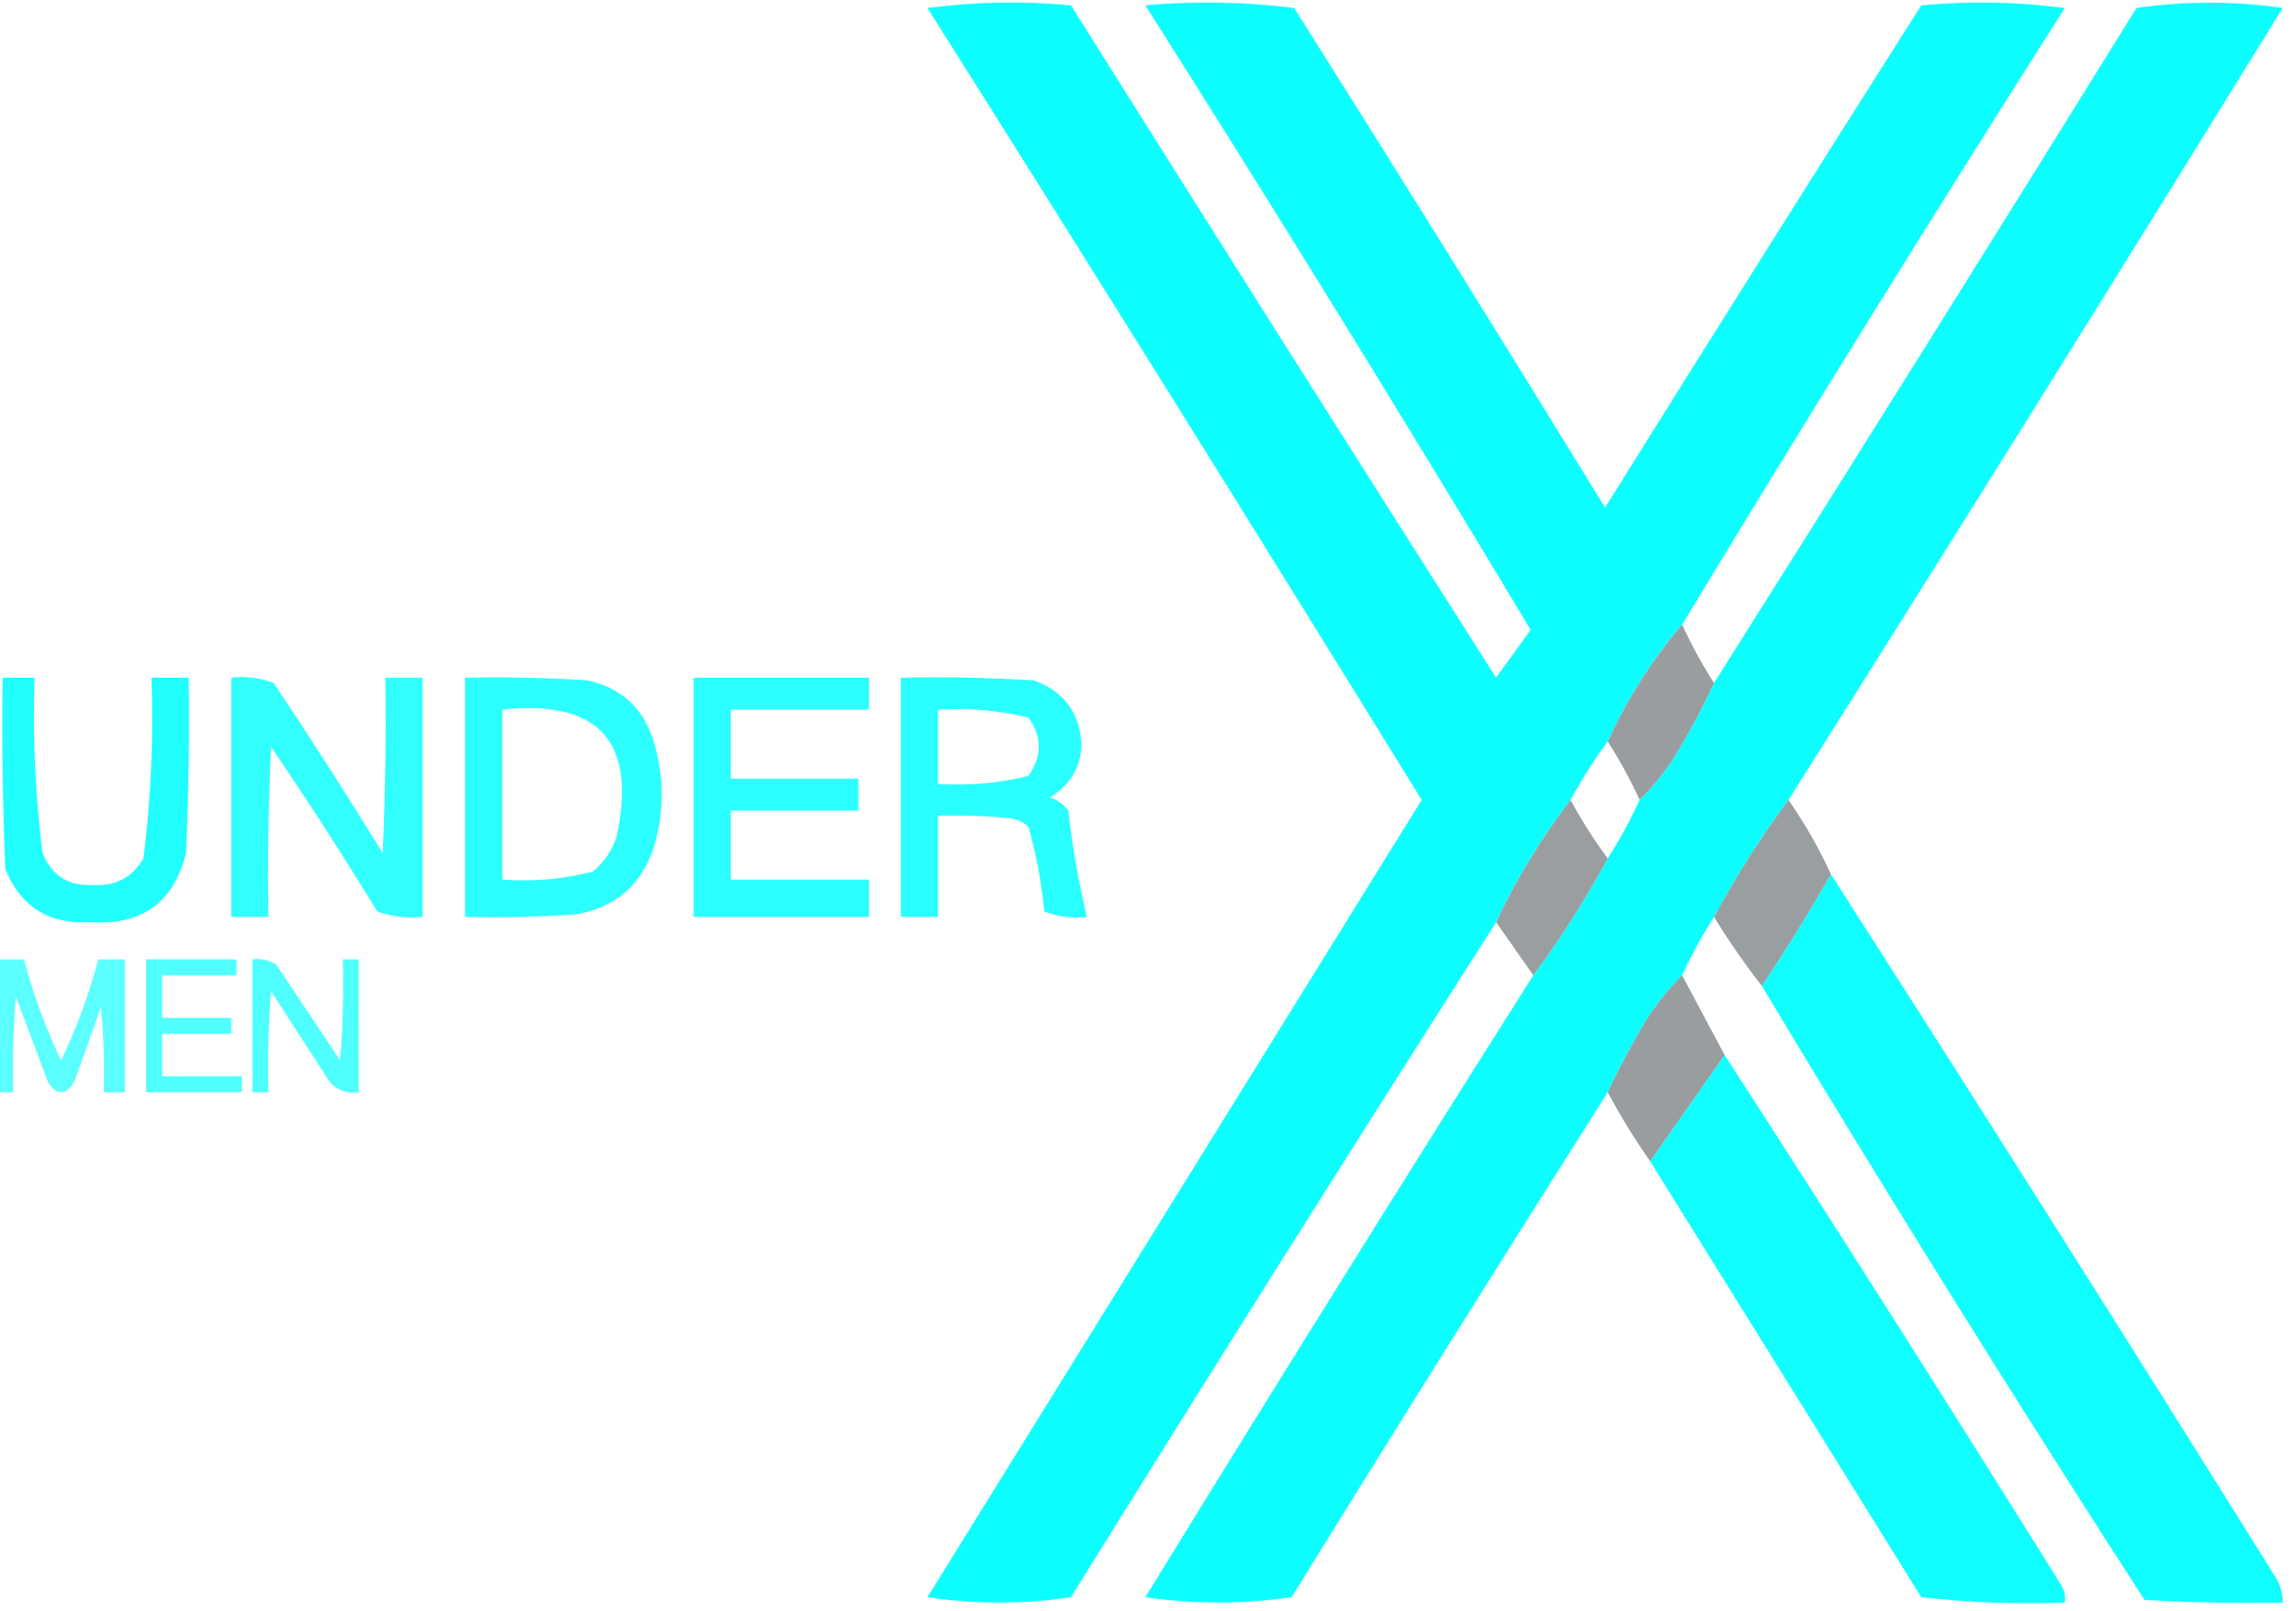
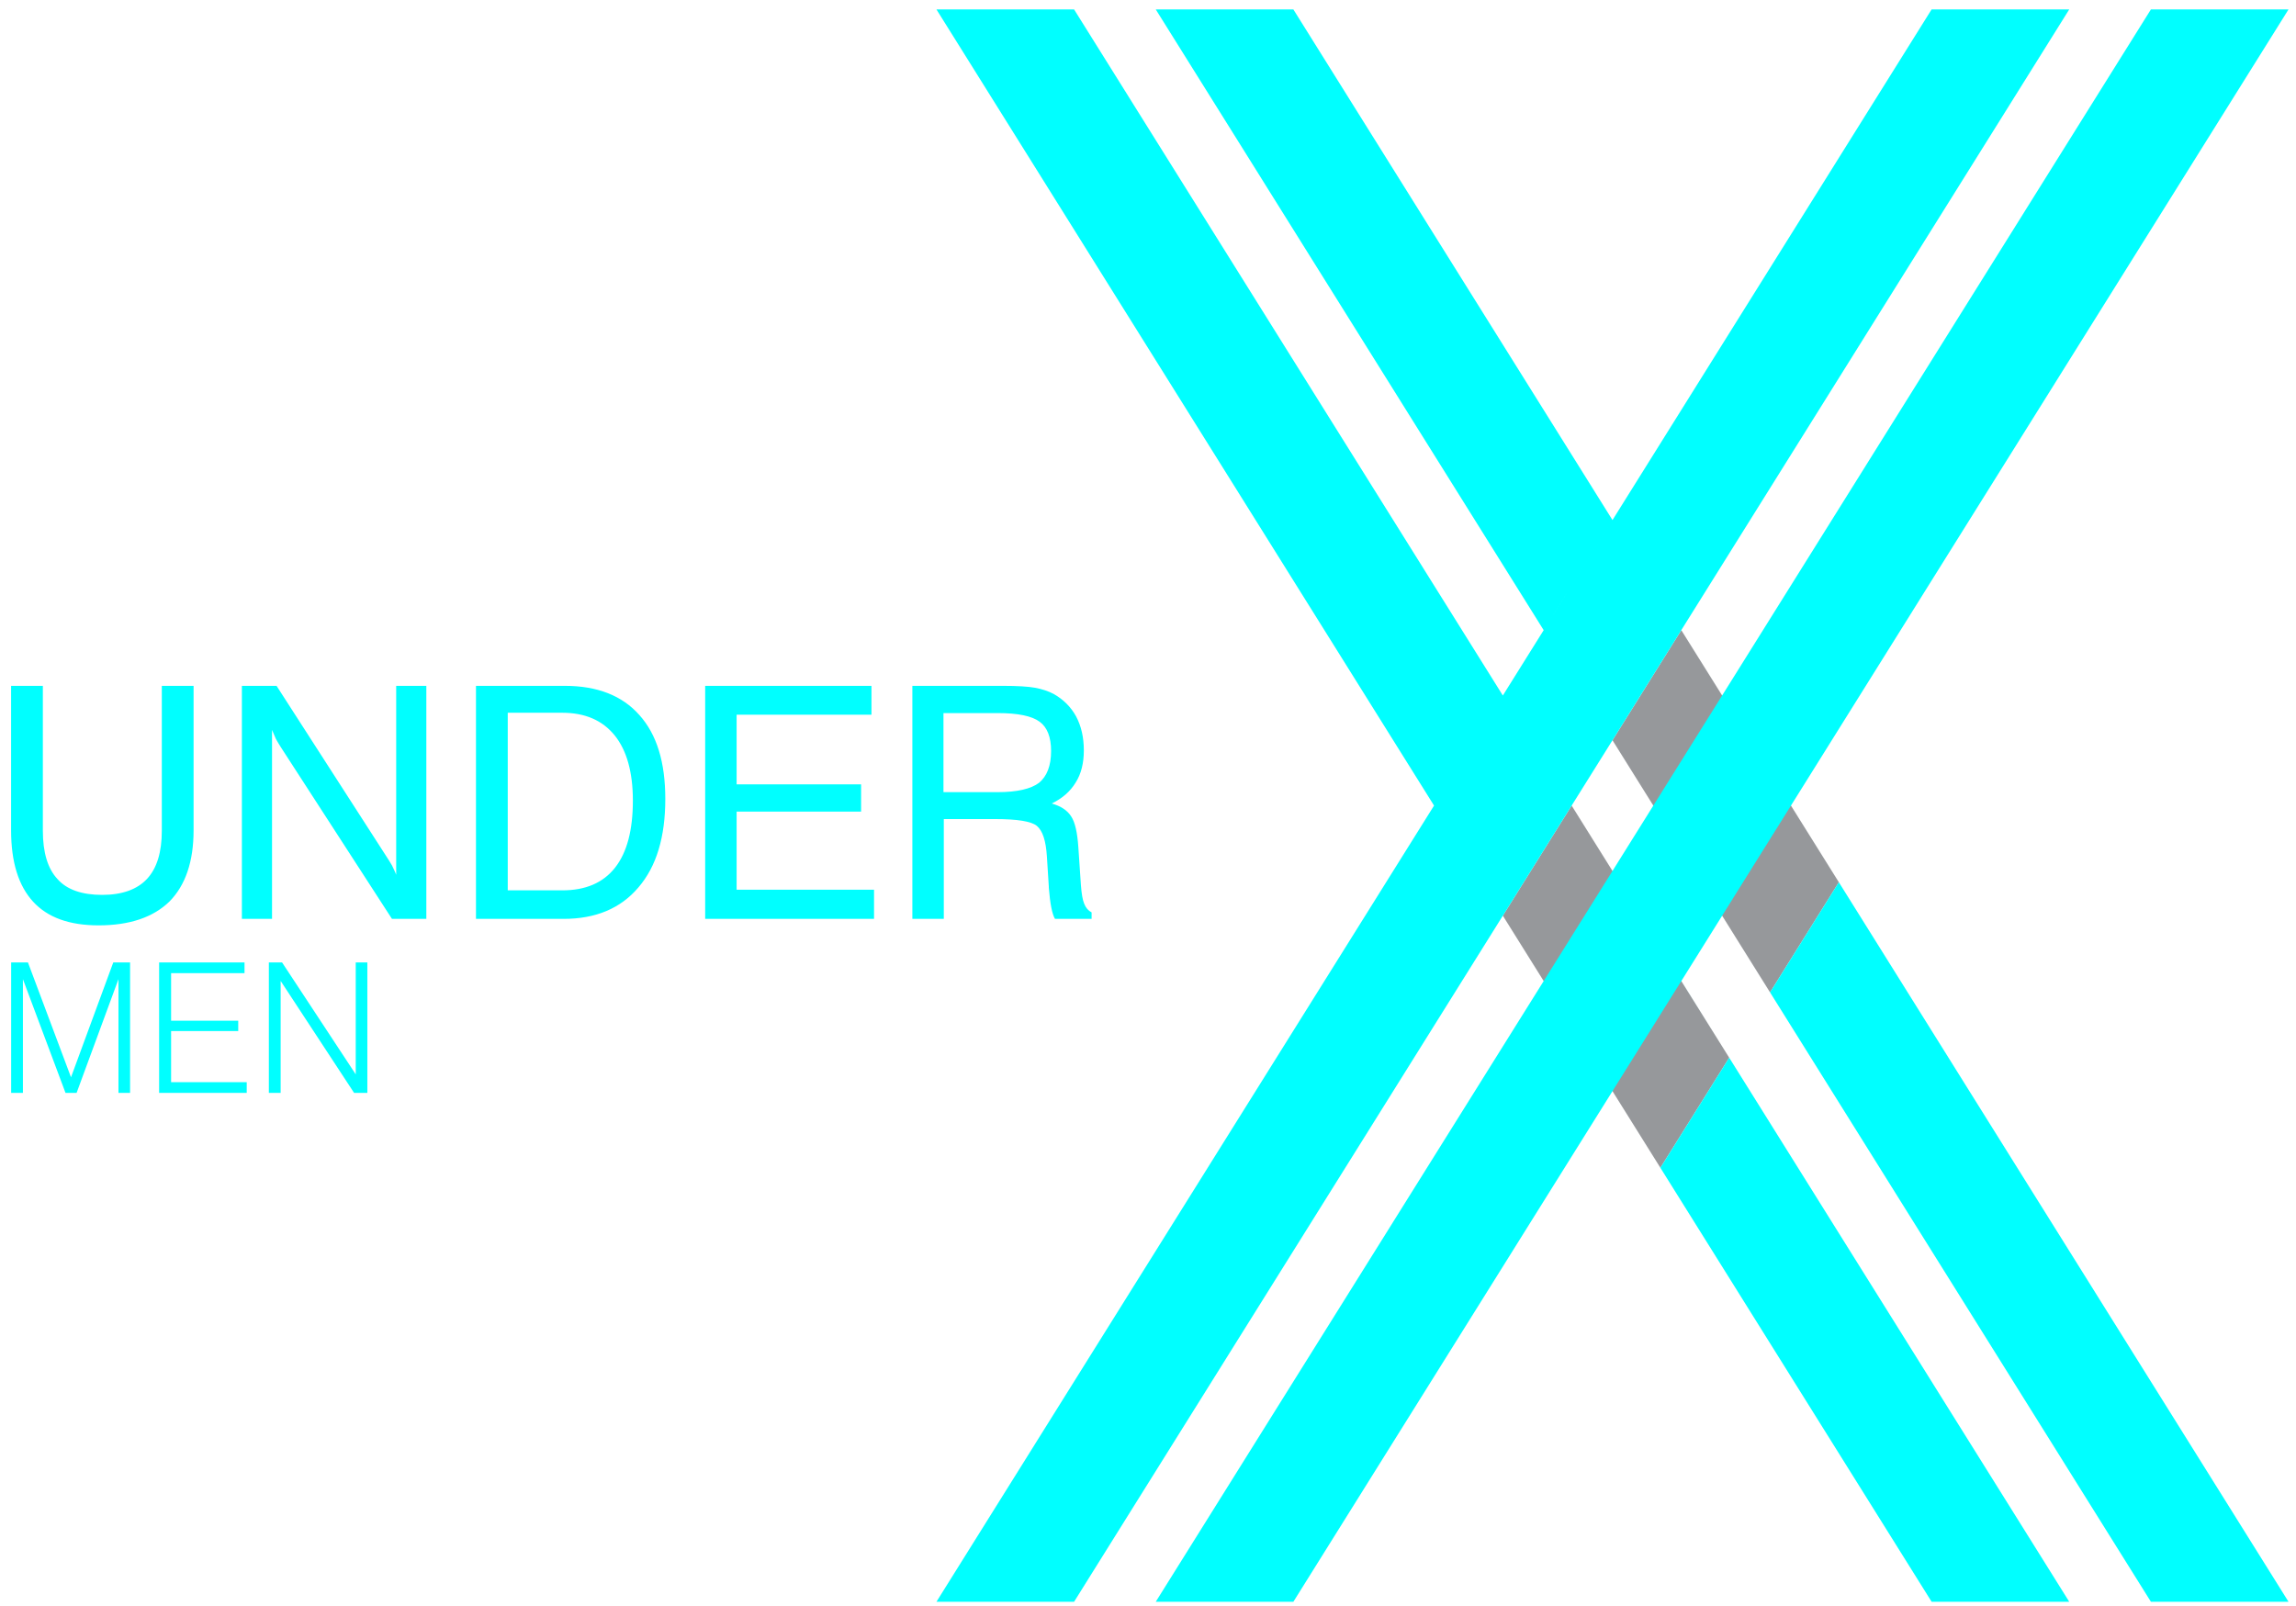
- <svg xmlns="http://www.w3.org/2000/svg" version="1.1" width="432px" height="303px" style="shape-rendering:geometricPrecision; text-rendering:geometricPrecision; image-rendering:optimizeQuality; fill-rule:evenodd; clip-rule:evenodd">
-   <g>
-     <path style="opacity:0.946" fill="#00fefe" d="M 316.5,117.5 C 310.838,124.148 306.171,131.481 302.5,139.5C 299.931,142.961 297.597,146.628 295.5,150.5C 290.004,157.662 285.338,165.329 281.5,173.5C 254.608,215.6 227.941,257.934 201.5,300.5C 192.5,301.833 183.5,301.833 174.5,300.5C 205.5,250.5 236.5,200.5 267.5,150.5C 236.75,100.665 205.75,50.999 174.5,1.5C 183.482,0.335 192.482,0.168 201.5,1C 228.056,43.287 254.722,85.454 281.5,127.5C 283.655,124.538 285.821,121.538 288,118.5C 264.408,79.184 240.241,40.018 215.5,1C 224.851,0.168 234.184,0.335 243.5,1.5C 263.198,32.701 282.698,64.034 302,95.5C 321.708,63.916 341.542,32.416 361.5,1C 370.518,0.168 379.518,0.335 388.5,1.5C 364.05,39.936 340.05,78.603 316.5,117.5 Z" />
-   </g>
-   <g>
-     <path style="opacity:0.95" fill="#00fefe" d="M 336.5,150.5 C 331.348,157.458 326.681,164.792 322.5,172.5C 320.234,176.034 318.234,179.7 316.5,183.5C 314.132,185.843 311.965,188.509 310,191.5C 307.22,196.062 304.72,200.728 302.5,205.5C 282.53,236.994 262.696,268.66 243,300.5C 233.893,301.817 224.727,301.817 215.5,300.5C 239.594,261.304 263.927,222.304 288.5,183.5C 293.652,176.542 298.319,169.208 302.5,161.5C 304.766,157.966 306.766,154.3 308.5,150.5C 310.868,148.157 313.035,145.491 315,142.5C 317.78,137.938 320.28,133.272 322.5,128.5C 349.137,86.34 375.637,44.006 402,1.5C 411.107,0.183 420.273,0.183 429.5,1.5C 398.739,51.363 367.739,101.029 336.5,150.5 Z" />
-   </g>
-   <g>
-     <path style="opacity:0.947" fill="#94989b" d="M 316.5,117.5 C 318.234,121.3 320.234,124.966 322.5,128.5C 320.28,133.272 317.78,137.938 315,142.5C 313.035,145.491 310.868,148.157 308.5,150.5C 306.766,146.7 304.766,143.034 302.5,139.5C 306.171,131.481 310.838,124.148 316.5,117.5 Z" />
-   </g>
-   <g>
-     <path style="opacity:0.873" fill="#00fffe" d="M 0.5,127.5 C 2.5,127.5 4.5,127.5 6.5,127.5C 6.121,138.555 6.621,149.555 8,160.5C 9.754,164.756 12.92,166.756 17.5,166.5C 21.718,166.772 24.885,165.105 27,161.5C 28.409,150.23 28.909,138.896 28.5,127.5C 30.833,127.5 33.167,127.5 35.5,127.5C 35.666,138.505 35.5,149.505 35,160.5C 32.675,169.814 26.675,174.147 17,173.5C 9.252,173.962 3.918,170.629 1,163.5C 0.5,151.505 0.333,139.505 0.5,127.5 Z" />
-   </g>
-   <g>
-     <path style="opacity:0.811" fill="#00fffe" d="M 43.5,127.5 C 46.247,127.187 48.913,127.52 51.5,128.5C 58.531,139.033 65.364,149.699 72,160.5C 72.5,149.505 72.666,138.505 72.5,127.5C 74.833,127.5 77.167,127.5 79.5,127.5C 79.5,142.5 79.5,157.5 79.5,172.5C 76.552,172.777 73.719,172.444 71,171.5C 64.583,160.997 57.916,150.663 51,140.5C 50.5,151.161 50.334,161.828 50.5,172.5C 48.167,172.5 45.833,172.5 43.5,172.5C 43.5,157.5 43.5,142.5 43.5,127.5 Z" />
-   </g>
-   <g>
-     <path style="opacity:0.827" fill="#00fffe" d="M 87.5,127.5 C 95.174,127.334 102.841,127.5 110.5,128C 116.9,129.399 121.066,133.233 123,139.5C 125,146.167 125,152.833 123,159.5C 120.623,166.545 115.79,170.712 108.5,172C 101.508,172.5 94.508,172.666 87.5,172.5C 87.5,157.5 87.5,142.5 87.5,127.5 Z M 94.5,133.5 C 112.744,131.577 119.911,139.577 116,157.5C 115.117,160.102 113.617,162.269 111.5,164C 105.956,165.404 100.29,165.904 94.5,165.5C 94.5,154.833 94.5,144.167 94.5,133.5 Z" />
-   </g>
-   <g>
-     <path style="opacity:0.829" fill="#00fffe" d="M 130.5,127.5 C 141.5,127.5 152.5,127.5 163.5,127.5C 163.5,129.5 163.5,131.5 163.5,133.5C 154.833,133.5 146.167,133.5 137.5,133.5C 137.5,137.833 137.5,142.167 137.5,146.5C 145.5,146.5 153.5,146.5 161.5,146.5C 161.5,148.5 161.5,150.5 161.5,152.5C 153.5,152.5 145.5,152.5 137.5,152.5C 137.5,156.833 137.5,161.167 137.5,165.5C 146.167,165.5 154.833,165.5 163.5,165.5C 163.5,167.833 163.5,170.167 163.5,172.5C 152.5,172.5 141.5,172.5 130.5,172.5C 130.5,157.5 130.5,142.5 130.5,127.5 Z" />
-   </g>
-   <g>
-     <path style="opacity:0.837" fill="#00fffe" d="M 169.5,127.5 C 177.84,127.334 186.173,127.5 194.5,128C 200.297,130.077 203.297,134.244 203.5,140.5C 203.125,144.763 201.125,147.929 197.5,150C 198.931,150.465 200.097,151.299 201,152.5C 201.78,159.335 202.946,166.002 204.5,172.5C 201.753,172.813 199.086,172.48 196.5,171.5C 195.977,166.072 194.977,160.739 193.5,155.5C 192.624,154.749 191.624,154.249 190.5,154C 185.845,153.501 181.179,153.334 176.5,153.5C 176.5,159.833 176.5,166.167 176.5,172.5C 174.167,172.5 171.833,172.5 169.5,172.5C 169.5,157.5 169.5,142.5 169.5,127.5 Z M 176.5,133.5 C 182.262,133.149 187.928,133.649 193.5,135C 196.089,138.598 196.089,142.264 193.5,146C 187.928,147.351 182.262,147.851 176.5,147.5C 176.5,142.833 176.5,138.167 176.5,133.5 Z" />
-   </g>
-   <g>
-     <path style="opacity:0.943" fill="#94989b" d="M 295.5,150.5 C 297.597,154.372 299.931,158.039 302.5,161.5C 298.319,169.208 293.652,176.542 288.5,183.5C 286.154,180.129 283.821,176.796 281.5,173.5C 285.338,165.329 290.004,157.662 295.5,150.5 Z" />
-   </g>
-   <g>
-     <path style="opacity:0.949" fill="#94999b" d="M 336.5,150.5 C 339.594,154.926 342.261,159.593 344.5,164.5C 340.403,171.704 336.07,178.704 331.5,185.5C 328.253,181.341 325.253,177.008 322.5,172.5C 326.681,164.792 331.348,157.458 336.5,150.5 Z" />
-   </g>
-   <g>
-     <path style="opacity:0.939" fill="#00fefe" d="M 344.5,164.5 C 372.559,208.267 400.392,252.267 428,296.5C 429.009,298.025 429.509,299.692 429.5,301.5C 420.827,301.666 412.16,301.5 403.5,301C 378.853,262.864 354.853,224.364 331.5,185.5C 336.07,178.704 340.403,171.704 344.5,164.5 Z" />
-   </g>
-   <g>
-     <path style="opacity:0.643" fill="#00fffe" d="M -0.5,180.5 C 1.167,180.5 2.833,180.5 4.5,180.5C 6.235,187.038 8.569,193.372 11.5,199.5C 14.431,193.372 16.765,187.038 18.5,180.5C 20.167,180.5 21.833,180.5 23.5,180.5C 23.5,188.833 23.5,197.167 23.5,205.5C 22.167,205.5 20.833,205.5 19.5,205.5C 19.666,200.156 19.499,194.823 19,189.5C 17.333,194.167 15.667,198.833 14,203.5C 12.333,206.167 10.667,206.167 9,203.5C 7,198.167 5,192.833 3,187.5C 2.501,193.491 2.334,199.491 2.5,205.5C 1.5,205.5 0.5,205.5 -0.5,205.5C -0.5,197.167 -0.5,188.833 -0.5,180.5 Z" />
-   </g>
-   <g>
-     <path style="opacity:0.68" fill="#00fffe" d="M 27.5,180.5 C 33.167,180.5 38.833,180.5 44.5,180.5C 44.5,181.5 44.5,182.5 44.5,183.5C 39.833,183.5 35.167,183.5 30.5,183.5C 30.5,186.167 30.5,188.833 30.5,191.5C 34.833,191.5 39.167,191.5 43.5,191.5C 43.5,192.5 43.5,193.5 43.5,194.5C 39.167,194.5 34.833,194.5 30.5,194.5C 30.5,197.167 30.5,199.833 30.5,202.5C 35.5,202.5 40.5,202.5 45.5,202.5C 45.5,203.5 45.5,204.5 45.5,205.5C 39.5,205.5 33.5,205.5 27.5,205.5C 27.5,197.167 27.5,188.833 27.5,180.5 Z" />
-   </g>
-   <g>
-     <path style="opacity:0.688" fill="#00fffe" d="M 47.5,180.5 C 49.144,180.286 50.644,180.62 52,181.5C 56,187.5 60,193.5 64,199.5C 64.499,193.175 64.666,186.842 64.5,180.5C 65.5,180.5 66.5,180.5 67.5,180.5C 67.5,188.833 67.5,197.167 67.5,205.5C 65.278,205.822 63.444,205.155 62,203.5C 58.333,197.833 54.667,192.167 51,186.5C 50.501,192.825 50.334,199.158 50.5,205.5C 49.5,205.5 48.5,205.5 47.5,205.5C 47.5,197.167 47.5,188.833 47.5,180.5 Z" />
-   </g>
-   <g>
-     <path style="opacity:0.955" fill="#94999b" d="M 316.5,183.5 C 319.167,188.5 321.833,193.5 324.5,198.5C 319.833,205.167 315.167,211.833 310.5,218.5C 307.597,214.37 304.93,210.037 302.5,205.5C 304.72,200.728 307.22,196.062 310,191.5C 311.965,188.509 314.132,185.843 316.5,183.5 Z" />
-   </g>
-   <g>
-     <path style="opacity:0.933" fill="#00fefe" d="M 324.5,198.5 C 345.892,231.6 367.059,264.933 388,298.5C 388.483,299.448 388.649,300.448 388.5,301.5C 379.475,301.832 370.475,301.498 361.5,300.5C 344.473,273.149 327.473,245.816 310.5,218.5C 315.167,211.833 319.833,205.167 324.5,198.5 Z" />
+ <svg xmlns="http://www.w3.org/2000/svg" version="1.1" id="svg2" width="230.667" height="161.333" viewBox="0 0 230.667 161.333">
+   <defs id="defs6" />
+   <g id="g8" transform="matrix(1.333333,0,0,-1.333333,0,161.3333)">
+     <g id="g10" transform="scale(0.1)">
+       <path d="m 1302.93,412.91 -118.72,189.985 -51.84,-82.973 118.71,-189.988 z m 82.62,132.219 -118.71,189.969 -51.85,-82.961 118.71,-189.989 51.85,82.981" style="fill:#96989b;fill-opacity:1;fill-rule:evenodd;stroke:none" id="path12" />
+       <path d="M 870.852,2.891 1214.99,553.645 1184.21,602.895 809.309,2.891 h -103.7 L 1080.53,602.895 705.609,1202.89 h 103.7 l 323.061,-517.031 323.06,517.031 h 103.7 l -374.92,-599.995 30.78,-49.25 405.68,649.245 h 103.69 L 1266.84,470.664 1559.13,2.891 H 1455.44 L 1251.08,329.934 1302.93,412.91 1266.82,470.664 974.535,2.891 Z M 202.582,386.398 v 98.286 h 9.953 l 55.508,-84.344 v 84.344 h 8.75 v -98.286 h -10 l -55.328,84.344 v -84.344 z m -82.684,0 v 98.286 h 64.344 v -8.063 h -55.324 v -35.828 h 50.59 v -7.813 h -50.59 v -38.519 h 56.988 v -8.063 z m -111.496,0 v 98.286 H 21.066 L 53.5,398.148 85.344,484.684 h 12.668 v -98.286 h -8.75 V 472.09 L 57.715,386.398 H 49.355 L 17.262,472.09 V 386.398 Z M 710.891,672.613 v -59.59 h 40.793 c 14.656,0 25.152,2.438 31.261,7.071 5.868,4.894 9.039,12.715 9.039,23.949 0,10.5 -2.925,17.828 -8.546,21.984 -5.86,4.387 -16.364,6.586 -31.754,6.586 z m -23.442,20.52 h 68.145 c 10.992,0 19.058,-0.492 24.426,-1.461 5.128,-0.984 9.765,-2.449 13.918,-4.649 7.328,-4.156 12.945,-9.773 16.855,-16.859 3.91,-7.32 5.863,-15.867 5.863,-25.644 0,-9.528 -1.953,-17.575 -6.109,-24.18 -4.156,-6.832 -10.02,-11.961 -18.07,-15.871 6.836,-1.957 11.73,-5.125 14.656,-9.758 2.926,-4.402 4.633,-12.223 5.367,-22.969 l 1.953,-28.816 c 0.492,-6.36 1.219,-11.004 2.449,-13.93 1.219,-3.168 3.168,-5.371 5.606,-6.586 v -4.894 h -27.59 c -2.199,3.66 -3.676,11.48 -4.645,23.445 v 0.734 l -1.46,22.969 c -0.739,11.711 -3.188,19.289 -7.575,22.949 -4.152,3.418 -14.652,5.125 -31.511,5.125 H 711.141 V 517.516 H 687.449 Z M 531.34,517.516 v 175.617 h 125.297 v -21.735 h -101.61 v -52.519 h 93.789 v -20.52 H 555.027 V 539.492 H 658.574 V 517.516 Z M 423.621,672.859 H 382.582 V 539.016 h 41.039 c 17.582,0 30.77,5.621 39.809,17.089 9.035,11.481 13.429,28.336 13.429,50.567 0,21.488 -4.644,37.848 -13.679,49.086 -9.278,11.48 -22.473,17.101 -39.559,17.101 z M 358.645,517.516 v 175.617 h 66.929 c 24.414,0 43.227,-7.324 56.172,-21.985 13.188,-14.648 19.547,-35.664 19.547,-63.25 0,-28.582 -6.602,-50.808 -20.273,-66.695 -13.438,-15.867 -32.247,-23.687 -56.43,-23.687 z m -176.383,0 v 175.617 h 26.125 l 82.078,-127.5 c 1.953,-2.922 3.414,-5.371 4.875,-7.809 1.23,-2.691 2.449,-4.89 3.183,-7.094 v 142.403 h 22.711 V 517.516 H 295.34 l -83.77,129.453 c -1.23,1.953 -2.445,3.914 -3.664,6.113 -0.984,2.184 -1.953,4.387 -2.937,6.836 V 517.516 Z M 8.355,584.195 V 693.133 H 32.289 v -109.18 c 0,-16.367 3.668,-28.57 10.992,-36.39 7.082,-8.071 18.562,-11.965 33.695,-11.965 15.148,0 26.382,4.144 33.711,11.965 7.57,8.05 11.238,20.269 11.238,36.39 v 109.18 h 23.937 V 584.195 c 0,-23.445 -6.101,-41.269 -18.074,-53.488 -12.223,-11.973 -30.047,-18.074 -53.488,-18.074 -21.984,0 -38.344,5.867 -49.34,17.828 C 13.977,542.438 8.355,560.262 8.355,584.195 Z M 1724.36,2.891 1385.55,545.129 1333.7,462.148 1620.67,2.891 Z M 1274.5,722.84 l -7.66,12.258 z m -59.51,95.238 -240.455,384.812 H 870.852 l 292.288,-467.792 51.85,82.98" style="fill:#00ffff;fill-opacity:1;fill-rule:evenodd;stroke:none" id="path14" />
+     </g>
  </g>
</svg>
